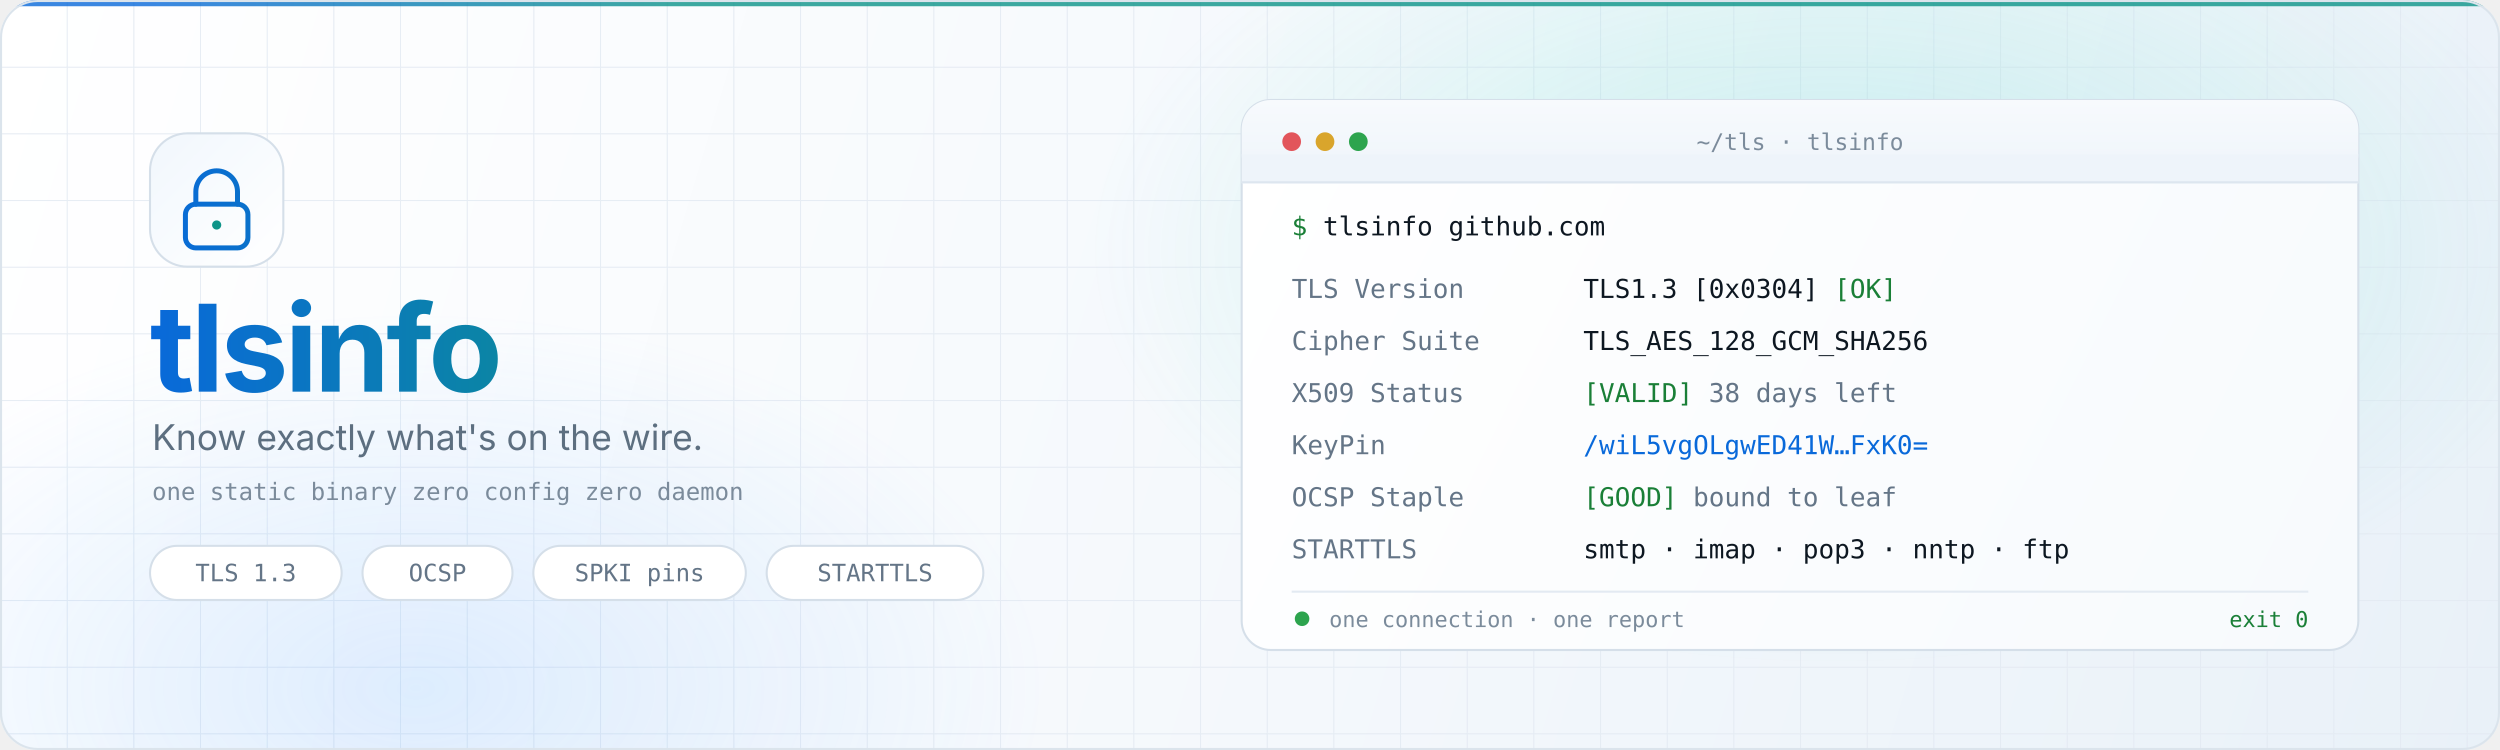
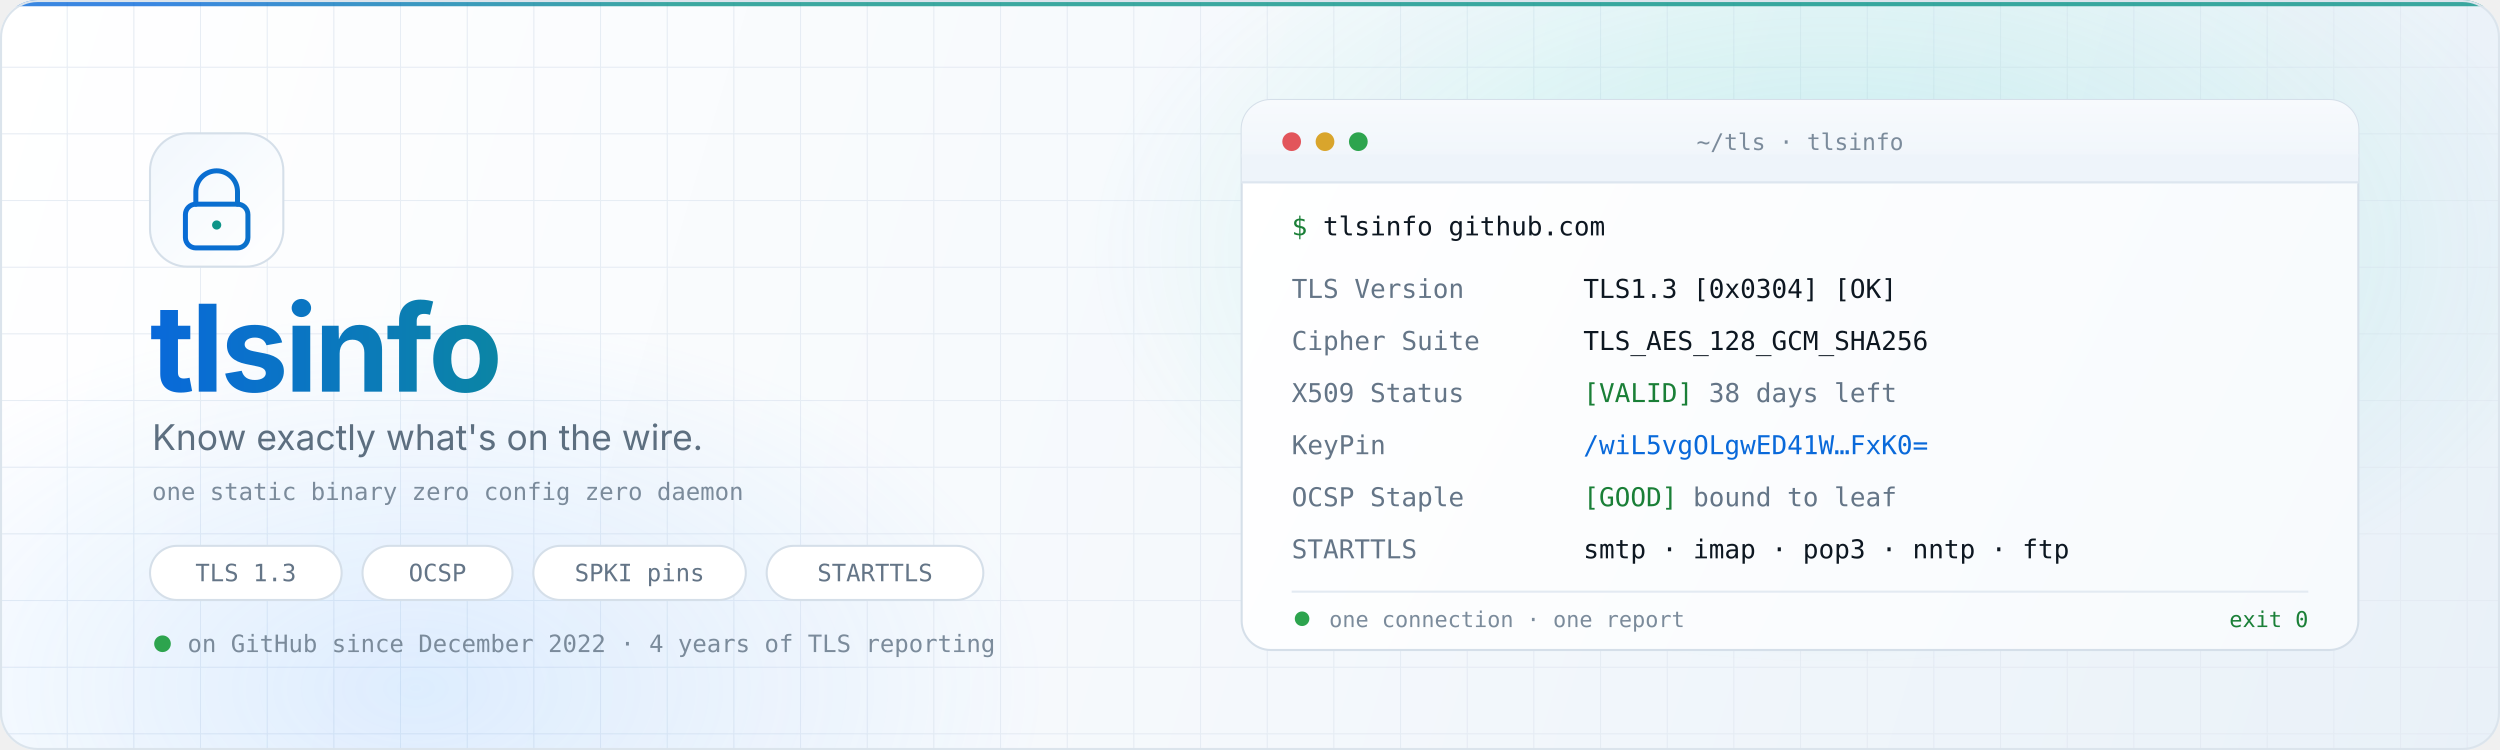
<svg xmlns="http://www.w3.org/2000/svg" width="1200" height="360" viewBox="0 0 1200 360" role="img" aria-labelledby="hero-title hero-desc">
  <defs>
    <linearGradient id="bg" x1="0" y1="0" x2="1200" y2="360" gradientUnits="userSpaceOnUse">
      <stop stop-color="#ffffff" />
      <stop offset="0.55" stop-color="#f4f8fc" />
      <stop offset="1" stop-color="#e9f1f8" />
    </linearGradient>
    <linearGradient id="accent" x1="72" y1="0" x2="330" y2="0" gradientUnits="userSpaceOnUse">
      <stop stop-color="#0969da" />
      <stop offset="1" stop-color="#0d9488" />
    </linearGradient>
    <linearGradient id="badge" x1="72" y1="64" x2="136" y2="128" gradientUnits="userSpaceOnUse">
      <stop stop-color="#f1f7fd" />
      <stop offset="1" stop-color="#ffffff" />
    </linearGradient>
    <linearGradient id="card" x1="596" y1="48" x2="1132" y2="312" gradientUnits="userSpaceOnUse">
      <stop stop-color="#ffffff" />
      <stop offset="1" stop-color="#f7fafd" />
    </linearGradient>
    <linearGradient id="bar" x1="0" y1="48" x2="0" y2="88" gradientUnits="userSpaceOnUse">
      <stop stop-color="#f7fafd" />
      <stop offset="1" stop-color="#eef4fa" />
    </linearGradient>
    <radialGradient id="glow" cx="0.5" cy="0.5" r="0.5">
      <stop stop-color="#2dd4bf" stop-opacity="0.22" />
      <stop offset="1" stop-color="#2dd4bf" stop-opacity="0" />
    </radialGradient>
    <radialGradient id="glowBlue" cx="0.5" cy="0.5" r="0.5">
      <stop stop-color="#58a6ff" stop-opacity="0.18" />
      <stop offset="1" stop-color="#58a6ff" stop-opacity="0" />
    </radialGradient>
    <pattern id="grid" width="32" height="32" patternUnits="userSpaceOnUse">
      <path d="M32 0H0v32" fill="none" stroke="#e3eaf2" stroke-width="1" />
    </pattern>
    <clipPath id="frame">
      <rect width="1200" height="360" rx="18" />
    </clipPath>
  </defs>
  <g clip-path="url(#frame)">
    <rect width="1200" height="360" fill="url(#bg)" />
    <rect width="1200" height="360" fill="url(#grid)" opacity="0.85" />
    <ellipse cx="880" cy="120" rx="360" ry="200" fill="url(#glow)" />
    <ellipse cx="200" cy="330" rx="300" ry="180" fill="url(#glowBlue)" />
    <rect x="0" y="0" width="1200" height="3" fill="url(#accent)" opacity="0.8" />
  </g>
  <rect x="0.5" y="0.5" width="1199" height="359" rx="17.5" fill="none" stroke="#dbe4ec" />
  <rect x="72" y="64" width="64" height="64" rx="18" fill="url(#badge)" stroke="#d5dfe9" />
  <rect x="89" y="98" width="30" height="21" rx="5" fill="none" stroke="url(#accent)" stroke-width="2.4" />
  <path d="M94 98v-6a10 10 0 0 1 20 0v6" fill="none" stroke="url(#accent)" stroke-width="2.4" stroke-linecap="round" />
  <circle cx="104" cy="108" r="2.2" fill="#0d9488" />
  <text x="72" y="188" font-family="ui-sans-serif, -apple-system, 'Segoe UI', Inter, Helvetica, Arial, sans-serif" font-size="58" font-weight="700" letter-spacing="-1.6" fill="url(#accent)">tlsinfo</text>
  <text x="73" y="216" font-family="ui-sans-serif, -apple-system, 'Segoe UI', Inter, Helvetica, Arial, sans-serif" font-size="17" fill="#5d6f80">Know exactly what's on the wire.</text>
  <text x="73" y="240" font-family="ui-monospace, SFMono-Regular, Menlo, Consolas, monospace" font-size="11.5" fill="#7b8b9b">one static binary   zero config   zero daemon</text>
  <g font-family="ui-monospace, SFMono-Regular, Menlo, Consolas, monospace" font-size="11.5" fill="#647587">
    <rect x="72" y="262" width="92" height="26" rx="13" fill="#ffffff" stroke="#d5dfe9" />
    <text x="118" y="279" text-anchor="middle">TLS 1.3</text>
    <rect x="174" y="262" width="72" height="26" rx="13" fill="#ffffff" stroke="#d5dfe9" />
    <text x="210" y="279" text-anchor="middle">OCSP</text>
    <rect x="256" y="262" width="102" height="26" rx="13" fill="#ffffff" stroke="#d5dfe9" />
    <text x="307" y="279" text-anchor="middle">SPKI pins</text>
    <rect x="368" y="262" width="104" height="26" rx="13" fill="#ffffff" stroke="#d5dfe9" />
    <text x="420" y="279" text-anchor="middle">STARTTLS</text>
  </g>
+   <circle cx="78" cy="309" r="4" fill="#2da44e" />
+   <text x="90" y="313" font-family="ui-monospace, SFMono-Regular, Menlo, Consolas, monospace" font-size="11.5" fill="#7b8b9b">on GitHub since December 2022 · 4 years of TLS reporting</text>
  <rect x="596" y="48" width="536" height="264" rx="14" fill="url(#card)" stroke="#d5dfe9" />
  <rect x="596" y="48" width="536" height="40" rx="14" fill="url(#bar)" />
  <rect x="596" y="74" width="536" height="14" fill="#eef4fa" />
  <line x1="596" y1="87.5" x2="1132" y2="87.5" stroke="#dde6ef" />
  <circle cx="620" cy="68" r="4.5" fill="#e2555b" />
  <circle cx="636" cy="68" r="4.5" fill="#d9a52c" />
  <circle cx="652" cy="68" r="4.5" fill="#2da44e" />
  <text x="864" y="72" text-anchor="middle" font-family="ui-monospace, SFMono-Regular, Menlo, Consolas, monospace" font-size="11" fill="#7b8b9b">~/tls · tlsinfo</text>
  <g font-family="ui-monospace, SFMono-Regular, Menlo, Consolas, monospace" font-size="12.5">
    <text x="620" y="113" fill="#1a7f37">$ <tspan fill="#0d1721">tlsinfo github.com</tspan>
    </text>
    <text x="620" y="143" fill="#647587">TLS Version</text>
-     <text x="760" y="143" fill="#0d1721">TLS1.3 [0x0304] <tspan fill="#1a7f37">[OK]</tspan>
-     </text>
+     <text x="760" y="143" fill="#0d1721">TLS1.3 [0x0304] [OK]</text>
    <text x="620" y="168" fill="#647587">Cipher Suite</text>
    <text x="760" y="168" fill="#0d1721">TLS_AES_128_GCM_SHA256</text>
    <text x="620" y="193" fill="#647587">X509 Status</text>
    <text x="760" y="193" fill="#1a7f37">[VALID] <tspan fill="#647587">38 days left</tspan>
    </text>
    <text x="620" y="218" fill="#647587">KeyPin</text>
    <text x="760" y="218" fill="#0969da">/wiL5vgOLgwED41W…FxK0=</text>
    <text x="620" y="243" fill="#647587">OCSP Staple</text>
    <text x="760" y="243" fill="#1a7f37">[GOOD] <tspan fill="#647587">bound to leaf</tspan>
    </text>
    <text x="620" y="268" fill="#647587">STARTTLS</text>
    <text x="760" y="268" fill="#0d1721">smtp · imap · pop3 · nntp · ftp</text>
  </g>
  <line x1="620" y1="284" x2="1108" y2="284" stroke="#e3eaf2" />
  <circle cx="625" cy="297" r="3.5" fill="#2da44e" />
  <text x="638" y="301" font-family="ui-monospace, SFMono-Regular, Menlo, Consolas, monospace" font-size="10.5" fill="#7b8b9b">one connection · one report</text>
  <text x="1108" y="301" text-anchor="end" font-family="ui-monospace, SFMono-Regular, Menlo, Consolas, monospace" font-size="10.5" fill="#1a7f37">exit 0</text>
</svg>
